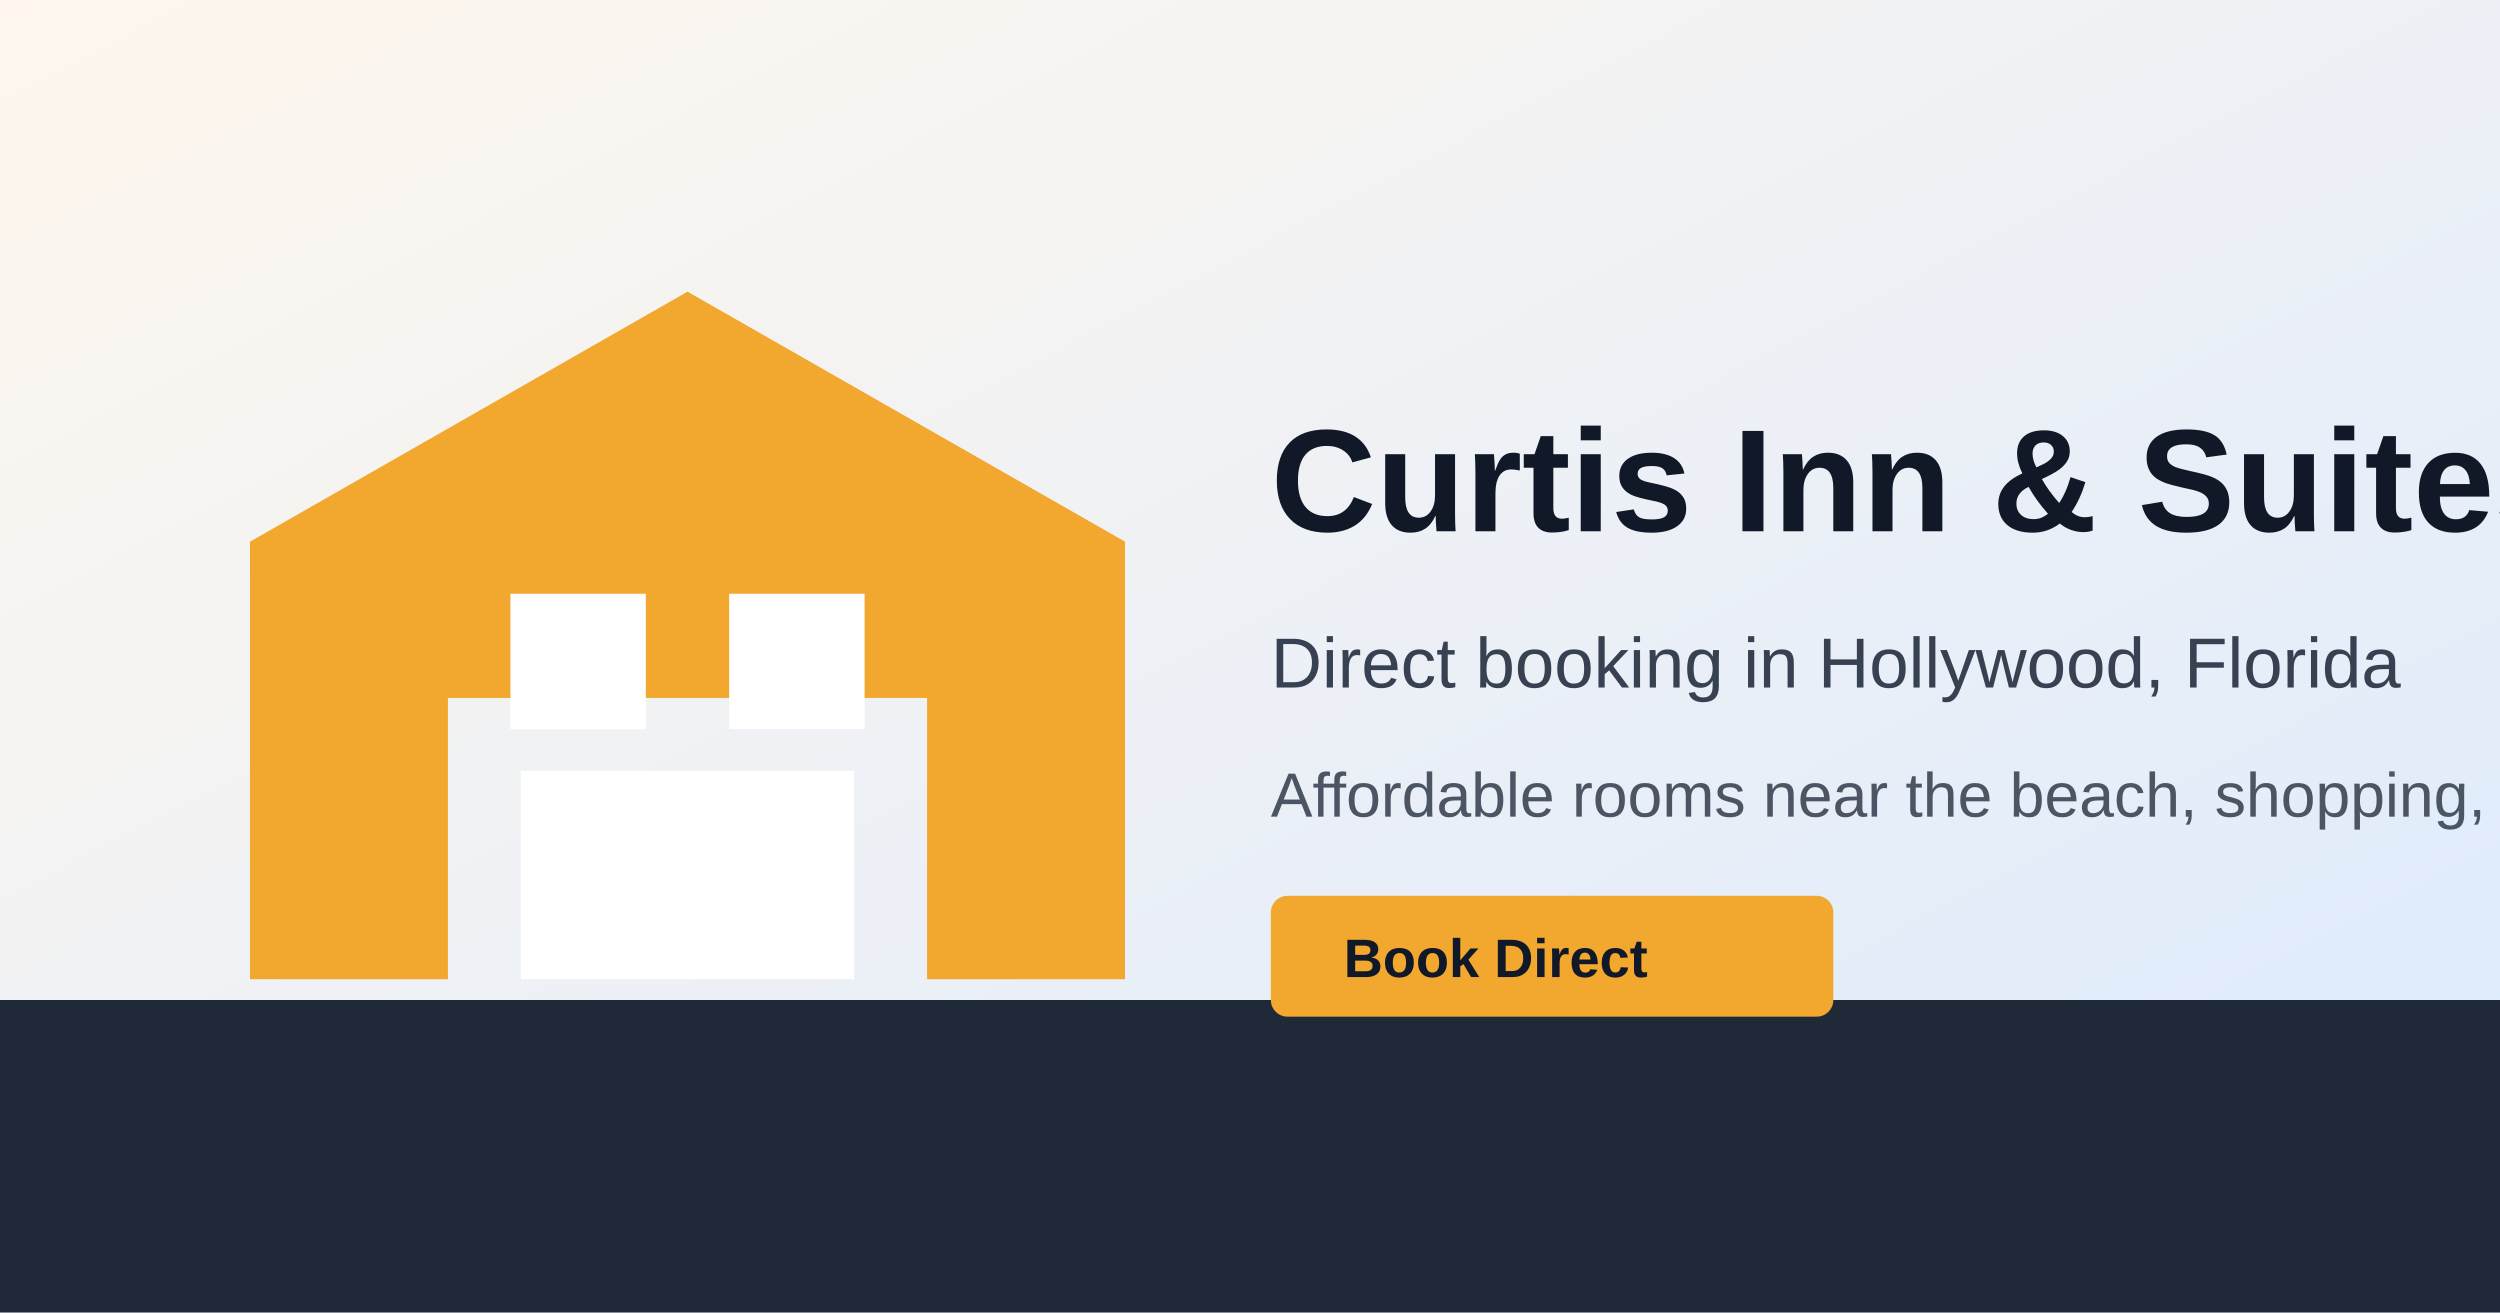
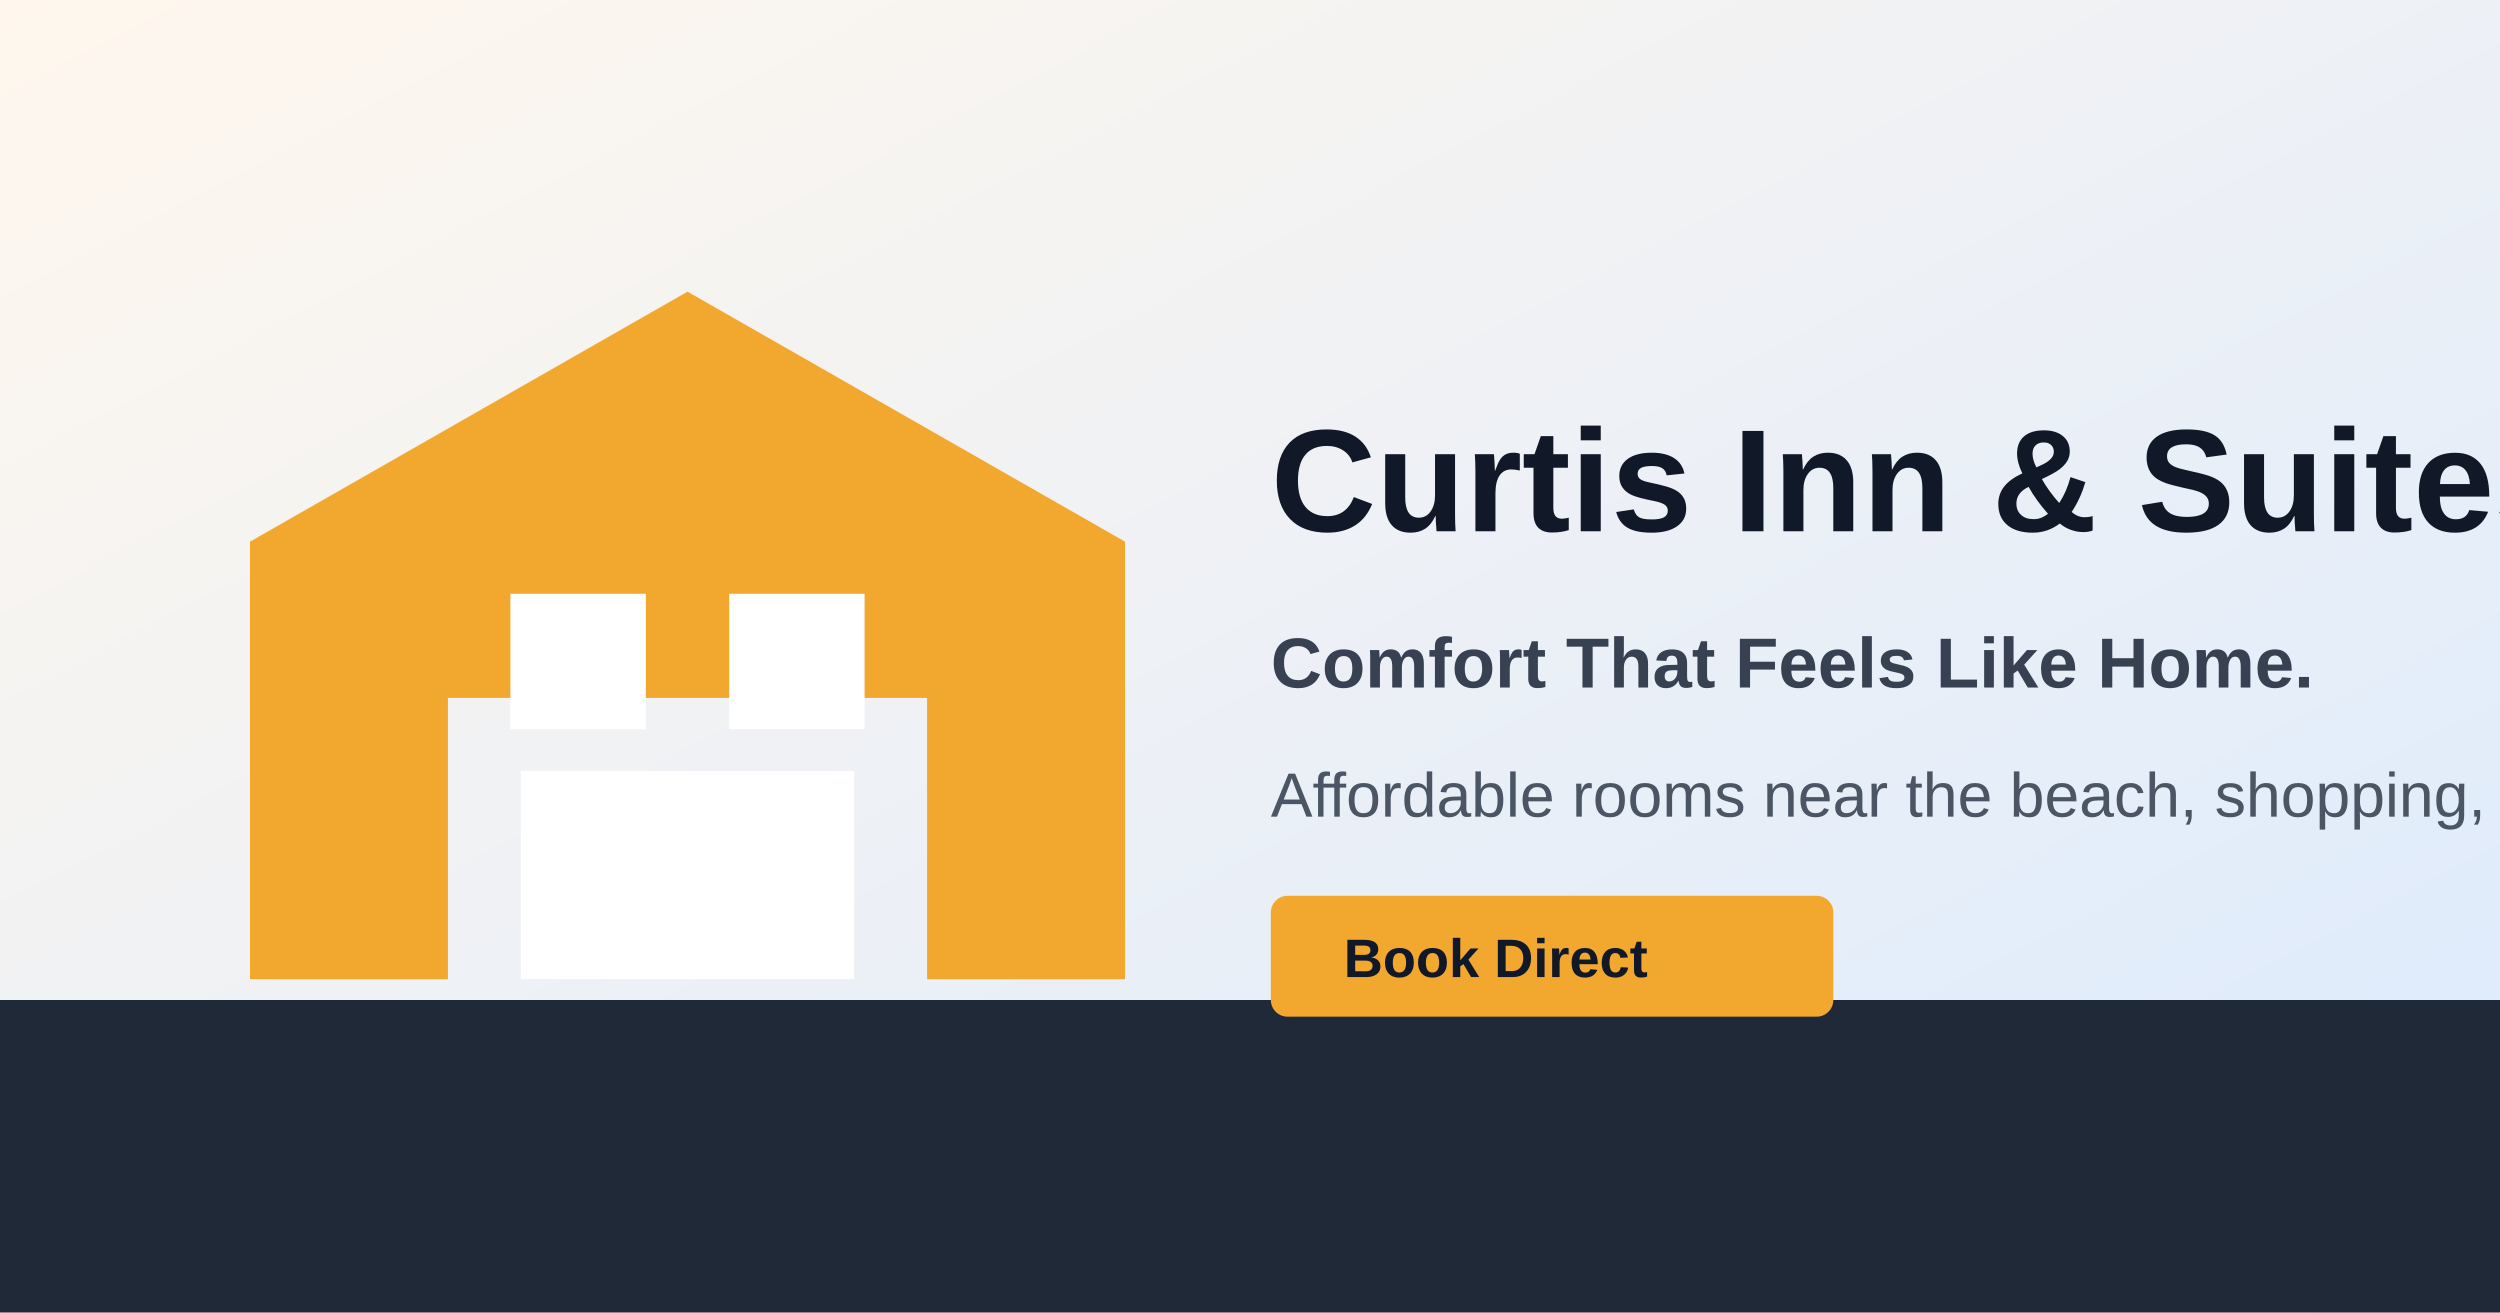
- <svg xmlns="http://www.w3.org/2000/svg" viewBox="0 0 1200 630" role="img" aria-label="Curtis Inn &amp; Suites">
+ <svg xmlns="http://www.w3.org/2000/svg" viewBox="0 0 1200 630" role="img" aria-label="Curtis Inn &amp; Suites — Comfort That Feels Like Home.">
  <defs>
    <linearGradient id="sky" x1="0" y1="0" x2="1" y2="1">
      <stop offset="0" stop-color="#fff7ed" />
      <stop offset="1" stop-color="#dbeafe" />
    </linearGradient>
  </defs>
  <rect width="1200" height="630" fill="url(#sky)" />
  <rect x="0" y="480" width="1200" height="150" fill="#1f2937" />
  <path d="M120 470V260l210-120 210 120v210h-95V335H215v135H120z" fill="#f2a72e" />
  <path d="M250 470V370h160v100H250z" fill="#fff" />
  <path d="M245 285h65v65h-65zm105 0h65v65h-65z" fill="#fff" />
  <text x="610" y="255" font-family="Arial, Helvetica, sans-serif" font-size="70" font-weight="700" fill="#111827">Curtis Inn &amp; Suites</text>
-   <text x="610" y="330" font-family="Arial, Helvetica, sans-serif" font-size="34" fill="#374151">Direct booking in Hollywood, Florida</text>
+   <text x="610" y="330" font-family="Arial, Helvetica, sans-serif" font-size="34" font-weight="600" fill="#374151">Comfort That Feels Like Home.</text>
  <text x="610" y="392" font-family="Arial, Helvetica, sans-serif" font-size="30" fill="#4b5563">Affordable rooms near the beach, shopping, and local attractions.</text>
  <rect x="610" y="430" width="270" height="58" rx="8" fill="#f2a72e" />
  <text x="645" y="469" font-family="Arial, Helvetica, sans-serif" font-size="26" font-weight="700" fill="#111827">Book Direct</text>
</svg>
